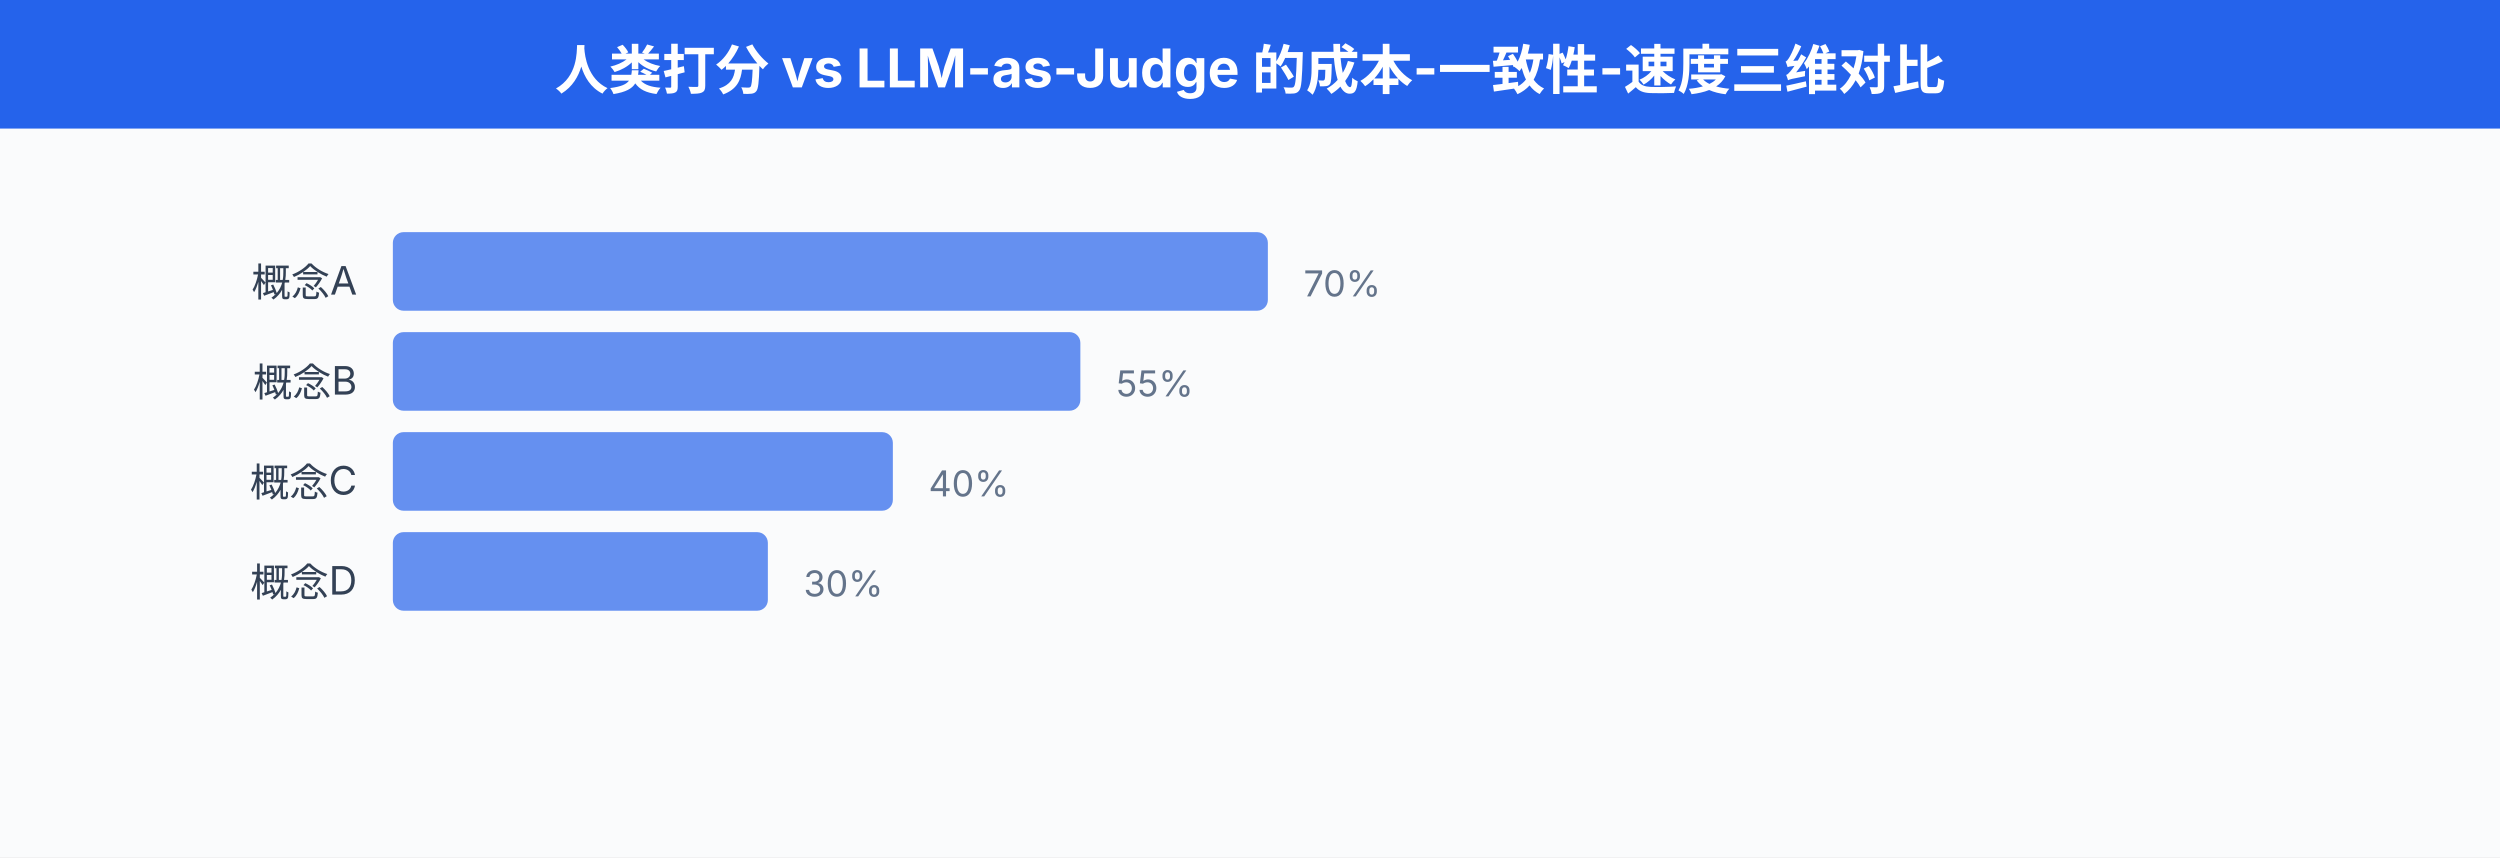
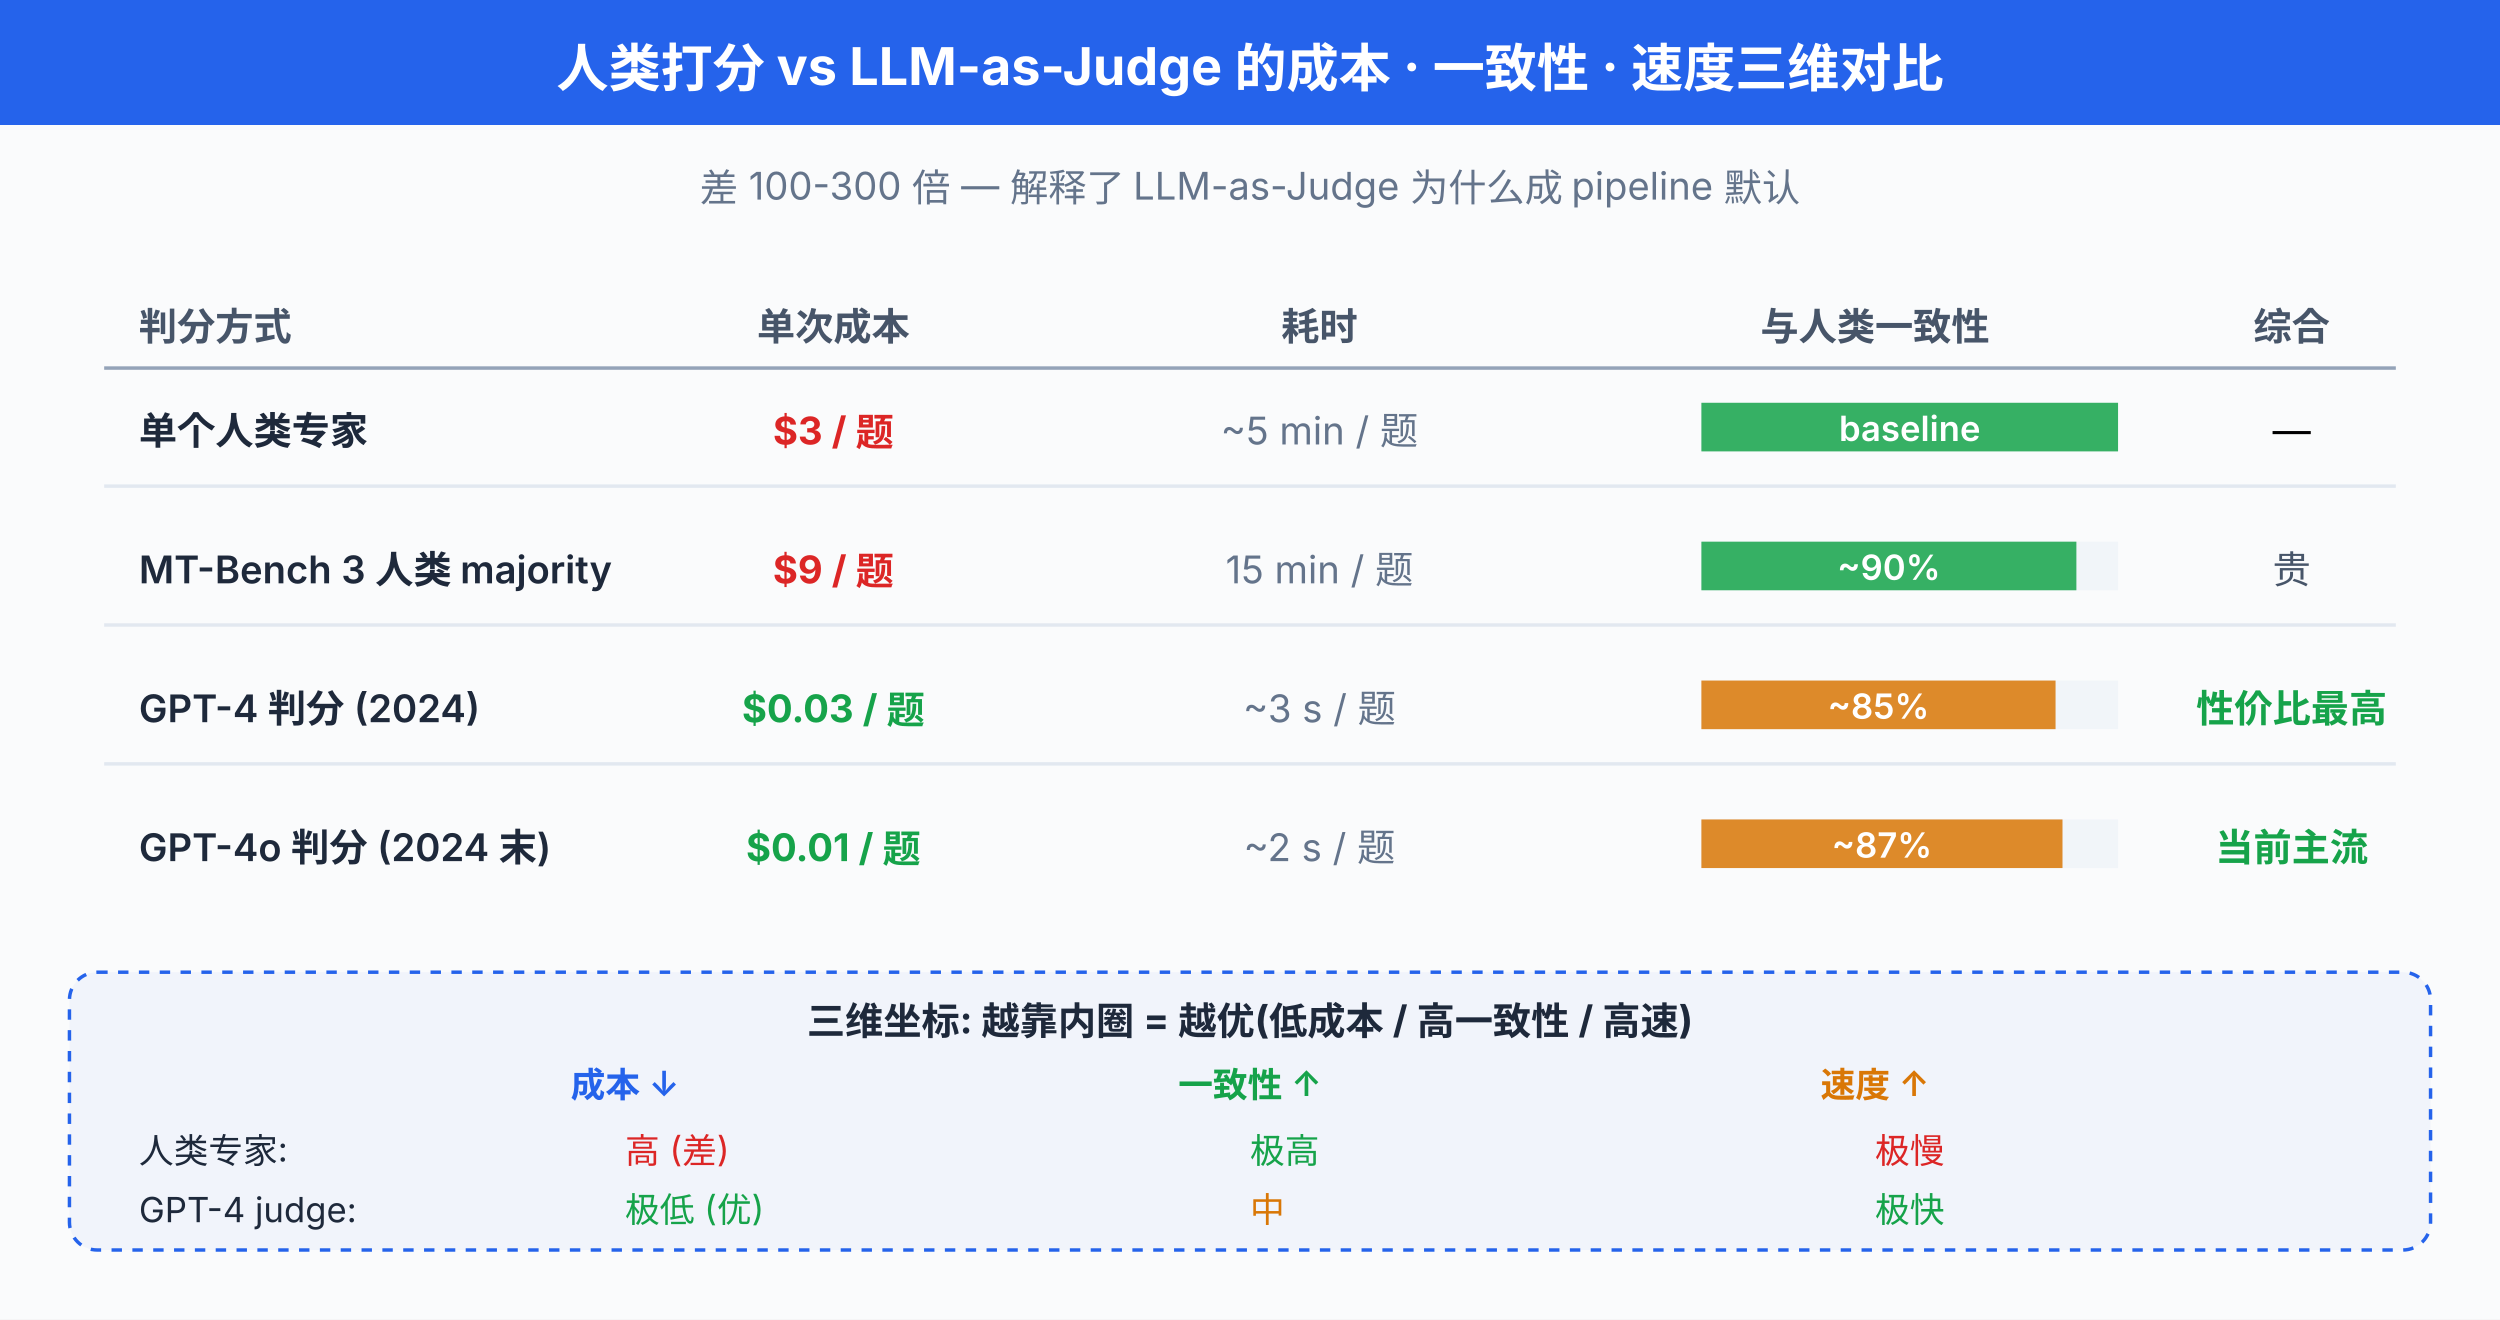
- <svg xmlns="http://www.w3.org/2000/svg" viewBox="0 0 700 240" width="700" height="240" font-family="system-ui, -apple-system, 'PingFang SC', 'Noto Sans SC', sans-serif">
-   <style>
-   text { font-family: system-ui, -apple-system, 'PingFang SC', 'Noto Sans SC', sans-serif; }
- </style>
-   <rect width="700" height="240" fill="#fafbfc" />
-   <defs>
-     <marker id="a-64748b" markerWidth="8" markerHeight="6" refX="8" refY="3" orient="auto">
-       <path d="M0,0 L8,3 L0,6 Z" fill="#64748b" />
-     </marker>
-     <marker id="a-2563eb" markerWidth="8" markerHeight="6" refX="8" refY="3" orient="auto">
-       <path d="M0,0 L8,3 L0,6 Z" fill="#2563eb" />
-     </marker>
-     <marker id="a-16a34a" markerWidth="8" markerHeight="6" refX="8" refY="3" orient="auto">
-       <path d="M0,0 L8,3 L0,6 Z" fill="#16a34a" />
-     </marker>
-     <marker id="a-dc2626" markerWidth="8" markerHeight="6" refX="8" refY="3" orient="auto">
-       <path d="M0,0 L8,3 L0,6 Z" fill="#dc2626" />
-     </marker>
-     <marker id="a-9333ea" markerWidth="8" markerHeight="6" refX="8" refY="3" orient="auto">
-       <path d="M0,0 L8,3 L0,6 Z" fill="#9333ea" />
-     </marker>
-     <marker id="a-d97706" markerWidth="8" markerHeight="6" refX="8" refY="3" orient="auto">
-       <path d="M0,0 L8,3 L0,6 Z" fill="#d97706" />
-     </marker>
-     <marker id="a-0891b2" markerWidth="8" markerHeight="6" refX="8" refY="3" orient="auto">
-       <path d="M0,0 L8,3 L0,6 Z" fill="#0891b2" />
-     </marker>
-     <marker id="a-db2777" markerWidth="8" markerHeight="6" refX="8" refY="3" orient="auto">
-       <path d="M0,0 L8,3 L0,6 Z" fill="#db2777" />
-     </marker>
-   </defs>
-   <rect x="0" y="0" width="700" height="36" fill="#2563eb" rx="0" />
-   <text x="350" y="25" text-anchor="middle" font-size="15" font-weight="700" fill="white">人类打分 vs LLM-as-Judge 的成本-一致性-速度三维对比</text>
-   <text x="100" y="83" text-anchor="end" font-size="11" fill="#334155">概念A</text>
-   <rect x="110" y="65" width="245.0" height="22" rx="3" fill="#2563eb" fill-opacity="0.7" />
-   <text x="365.0" y="83" font-size="10" fill="#64748b">70%</text>
-   <text x="100" y="111" text-anchor="end" font-size="11" fill="#334155">概念B</text>
-   <rect x="110" y="93" width="192.5" height="22" rx="3" fill="#2563eb" fill-opacity="0.7" />
-   <text x="312.5" y="111" font-size="10" fill="#64748b">55%</text>
-   <text x="100" y="139" text-anchor="end" font-size="11" fill="#334155">概念C</text>
-   <rect x="110" y="121" width="140.0" height="22" rx="3" fill="#2563eb" fill-opacity="0.7" />
-   <text x="260.0" y="139" font-size="10" fill="#64748b">40%</text>
-   <text x="100" y="167" text-anchor="end" font-size="11" fill="#334155">概念D</text>
-   <rect x="110" y="149" width="105.0" height="22" rx="3" fill="#2563eb" fill-opacity="0.7" />
-   <text x="225.0" y="167" font-size="10" fill="#64748b">30%</text>
+ <svg xmlns="http://www.w3.org/2000/svg" viewBox="0 0 720 380" width="720" height="380" font-family="system-ui, -apple-system, 'PingFang SC', 'Noto Sans SC', sans-serif">
+   <style>text { font-family: system-ui, -apple-system, 'PingFang SC', 'Noto Sans SC', sans-serif; }</style>
+   <rect width="720" height="380" fill="#fafbfc" />
+   <rect x="0" y="0" width="720" height="36" fill="#2563eb" />
+   <text x="360" y="25" text-anchor="middle" font-size="15" font-weight="700" fill="white">人类打分 vs LLM-as-Judge 的成本 · 一致性 · 速度三维对比</text>
+   <text x="360" y="58" text-anchor="middle" font-size="11" fill="#64748b">差 100-300 倍 — 解释了 LLM-as-Judge 为什么成 pipeline 默认</text>
+   <g font-size="11" font-weight="700" fill="#475569">
+     <text x="40" y="98">判分方式</text>
+     <text x="240" y="98" text-anchor="middle">单次成本</text>
+     <text x="380" y="98" text-anchor="middle">耗时</text>
+     <text x="540" y="98" text-anchor="middle">与人类一致性</text>
+     <text x="660" y="98" text-anchor="middle">综合</text>
+   </g>
+   <line x1="30" y1="106" x2="690" y2="106" stroke="#94a3b8" stroke-width="1" />
+   <g>
+     <text x="40" y="128" font-size="11" fill="#1e293b" font-weight="600">单个人类专家</text>
+     <text x="240" y="128" text-anchor="middle" font-size="11" fill="#dc2626" font-weight="700">$3 / 题</text>
+     <text x="380" y="128" text-anchor="middle" font-size="11" fill="#64748b">~5 min / 题</text>
+     <rect x="490" y="116" width="120" height="14" fill="#f1f5f9" />
+     <rect x="490" y="116" width="120" height="14" fill="#16a34a" fill-opacity="0.85" />
+     <text x="550" y="127" text-anchor="middle" font-size="10" fill="white" font-weight="600">baseline</text>
+     <text x="660" y="128" text-anchor="middle" font-size="11">—</text>
+   </g>
+   <line x1="30" y1="140" x2="690" y2="140" stroke="#e2e8f0" stroke-width="1" />
+   <g>
+     <text x="40" y="168" font-size="11" fill="#1e293b" font-weight="600">MT-Bench 3 人类 majority</text>
+     <text x="240" y="168" text-anchor="middle" font-size="11" fill="#dc2626" font-weight="700">$9 / 题</text>
+     <text x="380" y="168" text-anchor="middle" font-size="11" fill="#64748b">15 min / 题</text>
+     <rect x="490" y="156" width="120" height="14" fill="#f1f5f9" />
+     <rect x="490" y="156" width="108" height="14" fill="#16a34a" fill-opacity="0.85" />
+     <text x="544" y="167" text-anchor="middle" font-size="10" fill="white" font-weight="600">~90%</text>
+     <text x="660" y="168" text-anchor="middle" font-size="11" fill="#475569">贵</text>
+   </g>
+   <line x1="30" y1="180" x2="690" y2="180" stroke="#e2e8f0" stroke-width="1" />
+   <g>
+     <text x="40" y="208" font-size="11" fill="#1e293b" font-weight="600">GPT-4 判分 (2024)</text>
+     <text x="240" y="208" text-anchor="middle" font-size="11" fill="#16a34a" font-weight="700">$0.03 / 题</text>
+     <text x="380" y="208" text-anchor="middle" font-size="11" fill="#64748b">~3 s / 题</text>
+     <rect x="490" y="196" width="120" height="14" fill="#f1f5f9" />
+     <rect x="490" y="196" width="102" height="14" fill="#d97706" fill-opacity="0.85" />
+     <text x="541" y="207" text-anchor="middle" font-size="10" fill="white" font-weight="600">~85%</text>
+     <text x="660" y="208" text-anchor="middle" font-size="11" fill="#16a34a" font-weight="700">性价比最高</text>
+   </g>
+   <line x1="30" y1="220" x2="690" y2="220" stroke="#e2e8f0" stroke-width="1" />
+   <g>
+     <text x="40" y="248" font-size="11" fill="#1e293b" font-weight="600">GPT-4o 判分 (2024 末)</text>
+     <text x="240" y="248" text-anchor="middle" font-size="11" fill="#16a34a" font-weight="700">$0.01 / 题</text>
+     <text x="380" y="248" text-anchor="middle" font-size="11" fill="#64748b">~2 s / 题</text>
+     <rect x="490" y="236" width="120" height="14" fill="#f1f5f9" />
+     <rect x="490" y="236" width="104" height="14" fill="#d97706" fill-opacity="0.85" />
+     <text x="542" y="247" text-anchor="middle" font-size="10" fill="white" font-weight="600">~87%</text>
+     <text x="660" y="248" text-anchor="middle" font-size="11" fill="#16a34a" font-weight="700">当前主流</text>
+   </g>
+   <g transform="translate(20,280)">
+     <rect x="0" y="0" width="680" height="80" rx="8" fill="#2563eb" fill-opacity="0.04" stroke="#2563eb" stroke-width="1" stroke-dasharray="3 3" />
+     <text x="340" y="18" text-anchor="middle" font-size="11" font-weight="700" fill="#1e293b">三维坐标: 越靠内圈 = 越优(低成本 / 高一致性 / 高速)</text>
+     <text x="160" y="36" text-anchor="middle" font-size="10" fill="#2563eb" font-weight="600">成本 ↓</text>
+     <text x="340" y="36" text-anchor="middle" font-size="10" fill="#16a34a" font-weight="600">一致性 ↑</text>
+     <text x="520" y="36" text-anchor="middle" font-size="10" fill="#d97706" font-weight="600">速度 ↑</text>
+     <text x="20" y="55" font-size="10" fill="#1e293b">人类专家:</text>
+     <text x="160" y="55" font-size="10" fill="#dc2626">高 (差)</text>
+     <text x="340" y="55" font-size="10" fill="#16a34a">极高</text>
+     <text x="520" y="55" font-size="10" fill="#dc2626">极慢</text>
+     <text x="20" y="72" font-size="10" fill="#1e293b">GPT-4 judge:</text>
+     <text x="160" y="72" font-size="10" fill="#16a34a">极低 (优)</text>
+     <text x="340" y="72" font-size="10" fill="#d97706">中</text>
+     <text x="520" y="72" font-size="10" fill="#16a34a">极快</text>
+   </g>
</svg>
